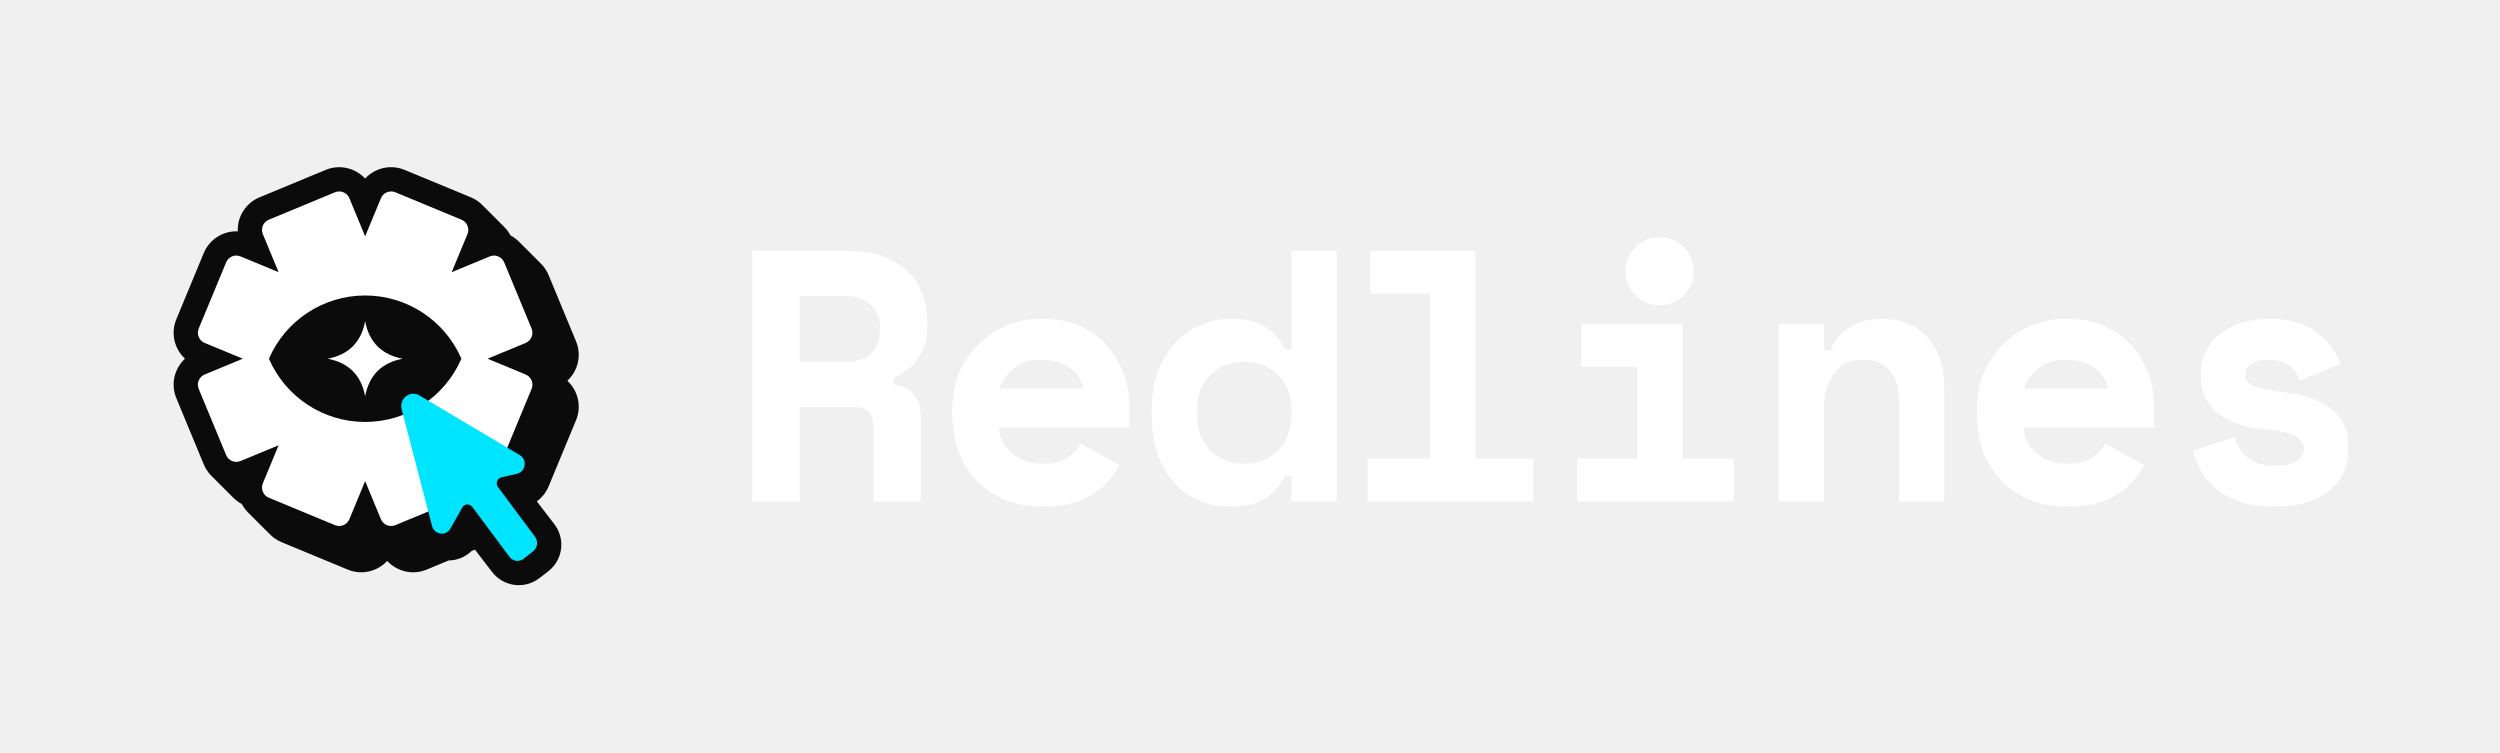
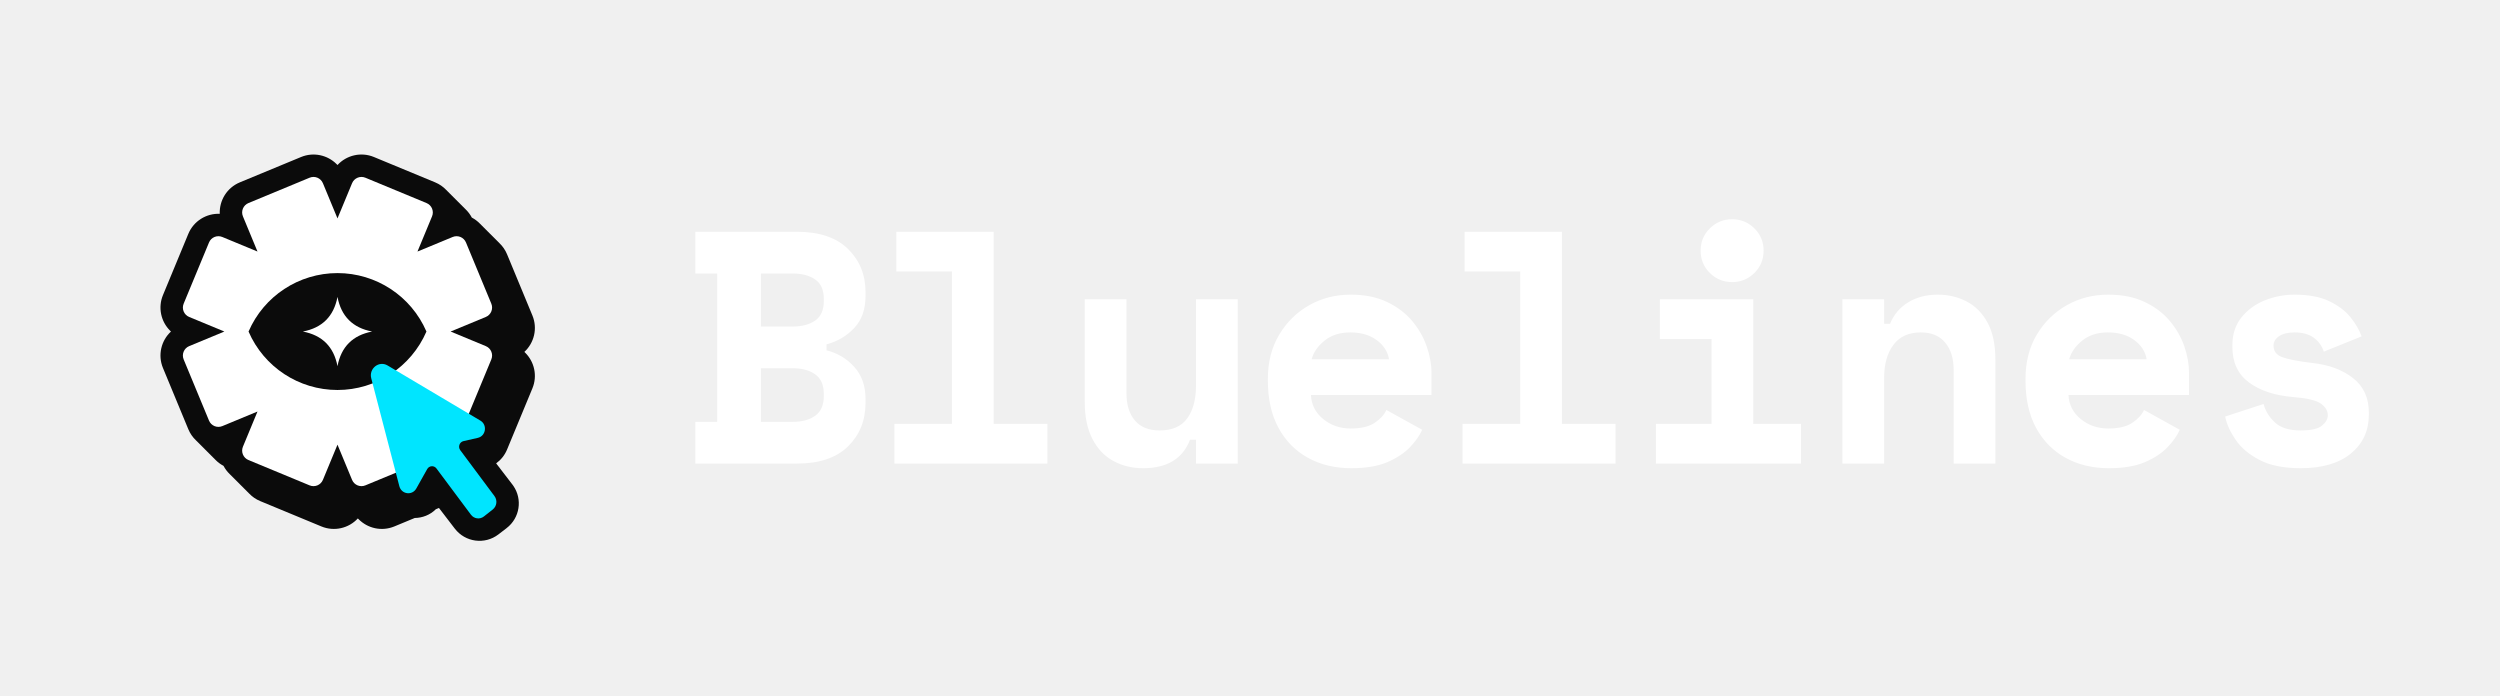
- <svg xmlns="http://www.w3.org/2000/svg" width="239.25" height="72" viewBox="0 0 239.25 72" fill="none">
+ <svg xmlns="http://www.w3.org/2000/svg" width="258.86" height="72" viewBox="0 0 258.86 72" fill="none" role="img" aria-label="Bluelines">
  <g transform="translate(12 12)">
    <path d="M22.946 5.086C23.878 4.075 25.378 3.701 26.722 4.259L33.055 6.881C33.501 7.066 33.886 7.335 34.199 7.663L36.217 9.68C36.475 9.93 36.689 10.216 36.854 10.528C37.166 10.693 37.454 10.908 37.703 11.167L39.725 13.189C40.051 13.502 40.319 13.886 40.503 14.33L43.126 20.663C43.684 22.008 43.307 23.505 42.296 24.437L42.373 24.514C43.326 25.45 43.669 26.905 43.126 28.215L40.503 34.548C40.257 35.142 39.858 35.625 39.374 35.978L41.055 38.17L41.153 38.304C42.118 39.704 41.827 41.63 40.46 42.679L40.461 42.68L39.608 43.335C38.195 44.42 36.177 44.146 35.099 42.743L35.096 42.741L33.451 40.596L33.129 40.729C32.521 41.33 31.732 41.624 30.942 41.635L28.831 42.51C27.521 43.053 26.066 42.709 25.13 41.757L25.053 41.68C24.122 42.691 22.624 43.067 21.279 42.51L14.946 39.887C14.502 39.703 14.118 39.435 13.805 39.109L11.783 37.087C11.524 36.837 11.309 36.55 11.144 36.237C10.833 36.072 10.546 35.859 10.297 35.601L8.279 33.583C7.952 33.27 7.682 32.885 7.497 32.439L4.875 26.105C4.318 24.761 4.692 23.261 5.702 22.33L5.605 22.233C4.669 21.296 4.336 19.854 4.875 18.554L7.497 12.22C8.054 10.876 9.38 10.082 10.754 10.138C10.698 8.764 11.492 7.438 12.837 6.881L19.17 4.259C20.47 3.72 21.913 4.054 22.849 4.99L22.946 5.086Z" fill="#0B0B0B" />
    <path d="M24.454 6.972C24.677 6.434 25.294 6.179 25.832 6.401L32.166 9.026C32.704 9.248 32.959 9.865 32.736 10.403L31.226 14.047L34.872 12.538C35.41 12.315 36.026 12.57 36.249 13.108L38.873 19.442C39.096 19.981 38.84 20.597 38.303 20.82L34.658 22.329L38.303 23.839C38.84 24.061 39.096 24.678 38.873 25.217L36.249 31.55C36.026 32.088 35.41 32.343 34.872 32.121L31.227 30.611L32.736 34.256C32.959 34.794 32.704 35.41 32.166 35.633L25.832 38.257C25.294 38.48 24.677 38.225 24.454 37.687L22.945 34.043L21.436 37.687C21.213 38.225 20.596 38.48 20.057 38.257L13.724 35.633C13.186 35.41 12.931 34.794 13.153 34.256L14.662 30.611L11.018 32.121C10.48 32.343 9.864 32.088 9.641 31.55L7.017 25.217C6.794 24.678 7.05 24.061 7.587 23.839L11.232 22.329L7.587 20.82C7.05 20.597 6.794 19.981 7.017 19.442L9.641 13.108C9.864 12.57 10.48 12.315 11.018 12.538L14.662 14.047L13.153 10.403C12.931 9.865 13.186 9.248 13.724 9.026L20.057 6.401C20.596 6.179 21.213 6.434 21.436 6.972L22.945 10.616L24.454 6.972Z" fill="white" />
    <path d="M13.736 22.329C15.325 18.655 18.944 16.277 22.946 16.277C26.947 16.277 30.567 18.655 32.155 22.329C30.567 26.003 26.947 28.381 22.945 28.381C18.944 28.382 15.324 26.003 13.736 22.329Z" fill="#0B0B0B" />
    <path d="M22.945 18.743C23.328 20.751 24.523 21.946 26.531 22.329C24.523 22.712 23.328 23.907 22.945 25.915C22.562 23.907 21.367 22.712 19.359 22.329C21.367 21.946 22.562 20.751 22.945 18.743Z" fill="white" />
    <path d="M28.132 25.842C27.242 25.314 26.175 26.156 26.441 27.177L29.348 38.339C29.57 39.191 30.68 39.341 31.108 38.578L32.234 36.571C32.44 36.205 32.941 36.171 33.192 36.506L36.761 41.293C37.084 41.725 37.688 41.808 38.108 41.475L39.023 40.753C39.445 40.42 39.524 39.8 39.2 39.367L35.658 34.615C35.401 34.271 35.578 33.768 35.99 33.675L37.474 33.338C38.314 33.147 38.487 31.994 37.742 31.552L28.132 25.842Z" fill="#00E5FF" />
  </g>
-   <path d="M72 48V24H81.19Q83.66 24 85.34 24.89Q87.02 25.78 87.87 27.27Q88.73 28.77 88.73 30.62V31.44Q88.73 32.91 87.93 34.2Q87.12 35.49 85.51 36.17V36.79Q86.71 36.93 87.41 37.71Q88.11 38.5 88.11 39.7V48H83.59V40.8Q83.59 39.98 83.16 39.46Q82.73 38.95 81.74 38.95H76.53V48ZM76.53 34.63H80.85Q82.49 34.63 83.35 33.84Q84.21 33.05 84.21 31.68V31.27Q84.21 30.07 83.35 29.19Q82.49 28.32 80.85 28.32H76.53ZM99.77 48.48Q97.23 48.48 95.28 47.4Q93.33 46.32 92.23 44.3Q91.13 42.27 91.13 39.43V39.22Q91.13 36.62 92.3 34.66Q93.46 32.71 95.4 31.61Q97.34 30.51 99.7 30.51Q101.9 30.51 103.47 31.27Q105.05 32.02 106.06 33.22Q107.07 34.42 107.57 35.85Q108.07 37.27 108.07 38.61V40.9H95.59Q95.66 42.41 96.86 43.39Q98.06 44.37 99.7 44.37Q101.31 44.37 102.19 43.78Q103.06 43.2 103.41 42.45L107.11 44.5Q106.73 45.36 105.86 46.29Q104.98 47.21 103.51 47.85Q102.03 48.48 99.77 48.48ZM95.66 37.2H103.68Q103.47 36 102.39 35.21Q101.31 34.42 99.67 34.42Q98.06 34.42 97.01 35.26Q95.97 36.1 95.66 37.2ZM117.67 48.48Q115.58 48.48 113.9 47.47Q112.22 46.46 111.22 44.52Q110.23 42.58 110.23 39.81V39.19Q110.23 36.45 111.27 34.51Q112.32 32.57 114.05 31.54Q115.78 30.51 117.84 30.51Q119.9 30.51 121.11 31.29Q122.33 32.06 122.98 33.46H123.6V24H127.92V48H123.6V45.53H122.98Q122.47 46.66 121.29 47.57Q120.1 48.48 117.67 48.48ZM119.07 44.37Q121.1 44.37 122.35 43.08Q123.6 41.79 123.6 39.7V39.29Q123.6 37.2 122.35 35.91Q121.1 34.63 119.07 34.63Q117.09 34.63 115.82 35.9Q114.55 37.17 114.55 39.29V39.7Q114.55 41.83 115.82 43.1Q117.09 44.37 119.07 44.37ZM130.9 48V43.89H136.87V28.11H131.11V24H141.19V43.89H146.74V48ZM158.81 29.21Q157.47 29.21 156.51 28.27Q155.55 27.33 155.55 25.95Q155.55 24.58 156.51 23.64Q157.47 22.7 158.81 22.7Q160.15 22.7 161.11 23.64Q162.07 24.58 162.07 25.95Q162.07 27.33 161.11 28.27Q160.15 29.21 158.81 29.21ZM150.93 48V43.89H156.69V35.11H151.34V30.99H161.01V43.89H165.94V48ZM170.23 48V30.99H174.55V33.53H175.17Q175.75 32.09 177.05 31.3Q178.35 30.51 180.1 30.51Q181.75 30.51 183.1 31.22Q184.46 31.92 185.26 33.41Q186.07 34.9 186.07 37.23V48H181.75V38.33Q181.75 36.51 180.87 35.47Q180 34.42 178.35 34.42Q176.47 34.42 175.51 35.71Q174.55 36.99 174.55 39.15V48ZM197.83 48.48Q195.29 48.48 193.34 47.4Q191.38 46.32 190.29 44.3Q189.19 42.27 189.19 39.43V39.22Q189.19 36.62 190.35 34.66Q191.52 32.71 193.46 31.61Q195.39 30.51 197.76 30.51Q199.95 30.51 201.53 31.27Q203.11 32.02 204.12 33.22Q205.13 34.42 205.63 35.85Q206.13 37.27 206.13 38.61V40.9H193.65Q193.71 42.41 194.91 43.39Q196.11 44.37 197.76 44.37Q199.37 44.37 200.25 43.78Q201.12 43.2 201.46 42.45L205.17 44.5Q204.79 45.36 203.91 46.29Q203.04 47.21 201.57 47.85Q200.09 48.48 197.83 48.48ZM193.71 37.2H201.74Q201.53 36 200.45 35.21Q199.37 34.42 197.73 34.42Q196.11 34.42 195.07 35.26Q194.02 36.1 193.71 37.2ZM217.68 48.48Q215.04 48.48 213.41 47.62Q211.78 46.77 210.94 45.53Q210.1 44.3 209.86 43.13L213.84 41.83Q214.11 42.89 215.01 43.73Q215.9 44.57 217.68 44.57Q219.29 44.57 219.89 44.07Q220.49 43.58 220.49 42.99Q220.49 42.31 219.77 41.79Q219.05 41.28 216.89 41.11Q214.05 40.87 212.33 39.6Q210.62 38.33 210.62 35.93V35.73Q210.62 34.05 211.54 32.88Q212.47 31.71 213.94 31.11Q215.42 30.51 217.06 30.51Q219.22 30.51 220.63 31.18Q222.03 31.85 222.84 32.85Q223.65 33.84 223.99 34.83L220.08 36.41Q219.77 35.49 219.02 34.95Q218.26 34.42 217.06 34.42Q216 34.42 215.43 34.82Q214.87 35.21 214.87 35.79Q214.87 36.62 215.73 36.96Q216.58 37.3 218.85 37.58Q221.45 37.85 223.1 39.14Q224.74 40.42 224.74 42.72V42.93Q224.74 45.43 222.89 46.95Q221.04 48.48 217.68 48.48Z" fill="white" />
+   <path d="M72 48V43.68H74.26V28.32H72V24H82.53Q85.99 24 87.81 25.78Q89.62 27.57 89.62 30.24V30.65Q89.62 32.71 88.47 33.94Q87.33 35.18 85.58 35.66V36.27Q87.33 36.72 88.47 38.01Q89.62 39.29 89.62 41.31V41.73Q89.62 44.43 87.81 46.22Q85.99 48 82.53 48ZM78.79 33.81H82.08Q83.52 33.81 84.41 33.19Q85.3 32.57 85.3 31.17V30.96Q85.3 29.55 84.41 28.94Q83.52 28.32 82.08 28.32H78.79ZM78.79 43.68H82.08Q83.52 43.68 84.41 43.05Q85.3 42.41 85.3 41.01V40.8Q85.3 39.39 84.41 38.76Q83.52 38.13 82.08 38.13H78.79ZM92.61 48V43.89H98.57V28.11H92.81V24H102.89V43.89H108.45V48ZM118.35 48.48Q116.67 48.48 115.3 47.74Q113.93 47.01 113.13 45.48Q112.32 43.95 112.32 41.62V30.99H116.64V40.73Q116.64 42.51 117.51 43.54Q118.39 44.57 120.07 44.57Q122.02 44.57 122.93 43.32Q123.84 42.07 123.84 39.91V30.99H128.16V48H123.84V45.53H123.22Q122.09 48.48 118.35 48.48ZM139.92 48.48Q137.38 48.48 135.43 47.4Q133.47 46.32 132.38 44.3Q131.28 42.27 131.28 39.43V39.22Q131.28 36.62 132.45 34.66Q133.61 32.71 135.55 31.61Q137.49 30.51 139.85 30.51Q142.05 30.51 143.62 31.27Q145.2 32.02 146.21 33.22Q147.22 34.42 147.72 35.85Q148.22 37.27 148.22 38.61V40.9H135.74Q135.81 42.41 137.01 43.39Q138.21 44.37 139.85 44.37Q141.46 44.37 142.34 43.78Q143.21 43.2 143.55 42.45L147.26 44.5Q146.88 45.36 146.01 46.29Q145.13 47.21 143.66 47.85Q142.18 48.48 139.92 48.48ZM135.81 37.2H143.83Q143.62 36 142.54 35.21Q141.46 34.42 139.82 34.42Q138.21 34.42 137.16 35.26Q136.11 36.1 135.81 37.2ZM151.44 48V43.89H157.41V28.11H151.65V24H161.73V43.89H167.28V48ZM179.35 29.21Q178.01 29.21 177.05 28.27Q176.09 27.33 176.09 25.95Q176.09 24.58 177.05 23.64Q178.01 22.7 179.35 22.7Q180.69 22.7 181.65 23.64Q182.61 24.58 182.61 25.95Q182.61 27.33 181.65 28.27Q180.69 29.21 179.35 29.21ZM171.46 48V43.89H177.22V35.11H171.87V30.99H181.54V43.89H186.48V48ZM190.77 48V30.99H195.09V33.53H195.7Q196.29 32.09 197.59 31.3Q198.89 30.51 200.64 30.51Q202.29 30.51 203.64 31.22Q204.99 31.92 205.8 33.41Q206.61 34.9 206.61 37.23V48H202.29V38.33Q202.29 36.51 201.41 35.47Q200.54 34.42 198.89 34.42Q197.01 34.42 196.05 35.71Q195.09 36.99 195.09 39.15V48ZM218.37 48.48Q215.83 48.48 213.87 47.4Q211.92 46.32 210.82 44.3Q209.73 42.27 209.73 39.43V39.22Q209.73 36.62 210.89 34.66Q212.06 32.71 213.99 31.61Q215.93 30.51 218.3 30.51Q220.49 30.51 222.07 31.27Q223.65 32.02 224.66 33.22Q225.67 34.42 226.17 35.85Q226.66 37.27 226.66 38.61V40.9H214.18Q214.25 42.41 215.45 43.39Q216.65 44.37 218.3 44.37Q219.91 44.37 220.78 43.78Q221.66 43.2 222 42.45L225.7 44.5Q225.33 45.36 224.45 46.29Q223.58 47.21 222.1 47.85Q220.63 48.48 218.37 48.48ZM214.25 37.2H222.27Q222.07 36 220.99 35.21Q219.91 34.42 218.26 34.42Q216.65 34.42 215.61 35.26Q214.56 36.1 214.25 37.2ZM238.22 48.48Q235.58 48.48 233.95 47.62Q232.32 46.77 231.48 45.53Q230.64 44.3 230.4 43.13L234.38 41.83Q234.65 42.89 235.54 43.73Q236.43 44.57 238.22 44.57Q239.83 44.57 240.43 44.07Q241.03 43.58 241.03 42.99Q241.03 42.31 240.31 41.79Q239.59 41.28 237.43 41.11Q234.58 40.87 232.87 39.6Q231.15 38.33 231.15 35.93V35.73Q231.15 34.05 232.08 32.88Q233.01 31.71 234.48 31.11Q235.95 30.51 237.6 30.51Q239.76 30.51 241.17 31.18Q242.57 31.85 243.38 32.85Q244.18 33.84 244.53 34.83L240.62 36.41Q240.31 35.49 239.55 34.95Q238.8 34.42 237.6 34.42Q236.54 34.42 235.97 34.82Q235.41 35.21 235.41 35.79Q235.41 36.62 236.26 36.96Q237.12 37.3 239.38 37.58Q241.99 37.85 243.63 39.14Q245.28 40.42 245.28 42.72V42.93Q245.28 45.43 243.43 46.95Q241.58 48.48 238.22 48.48Z" fill="white" />
</svg>
